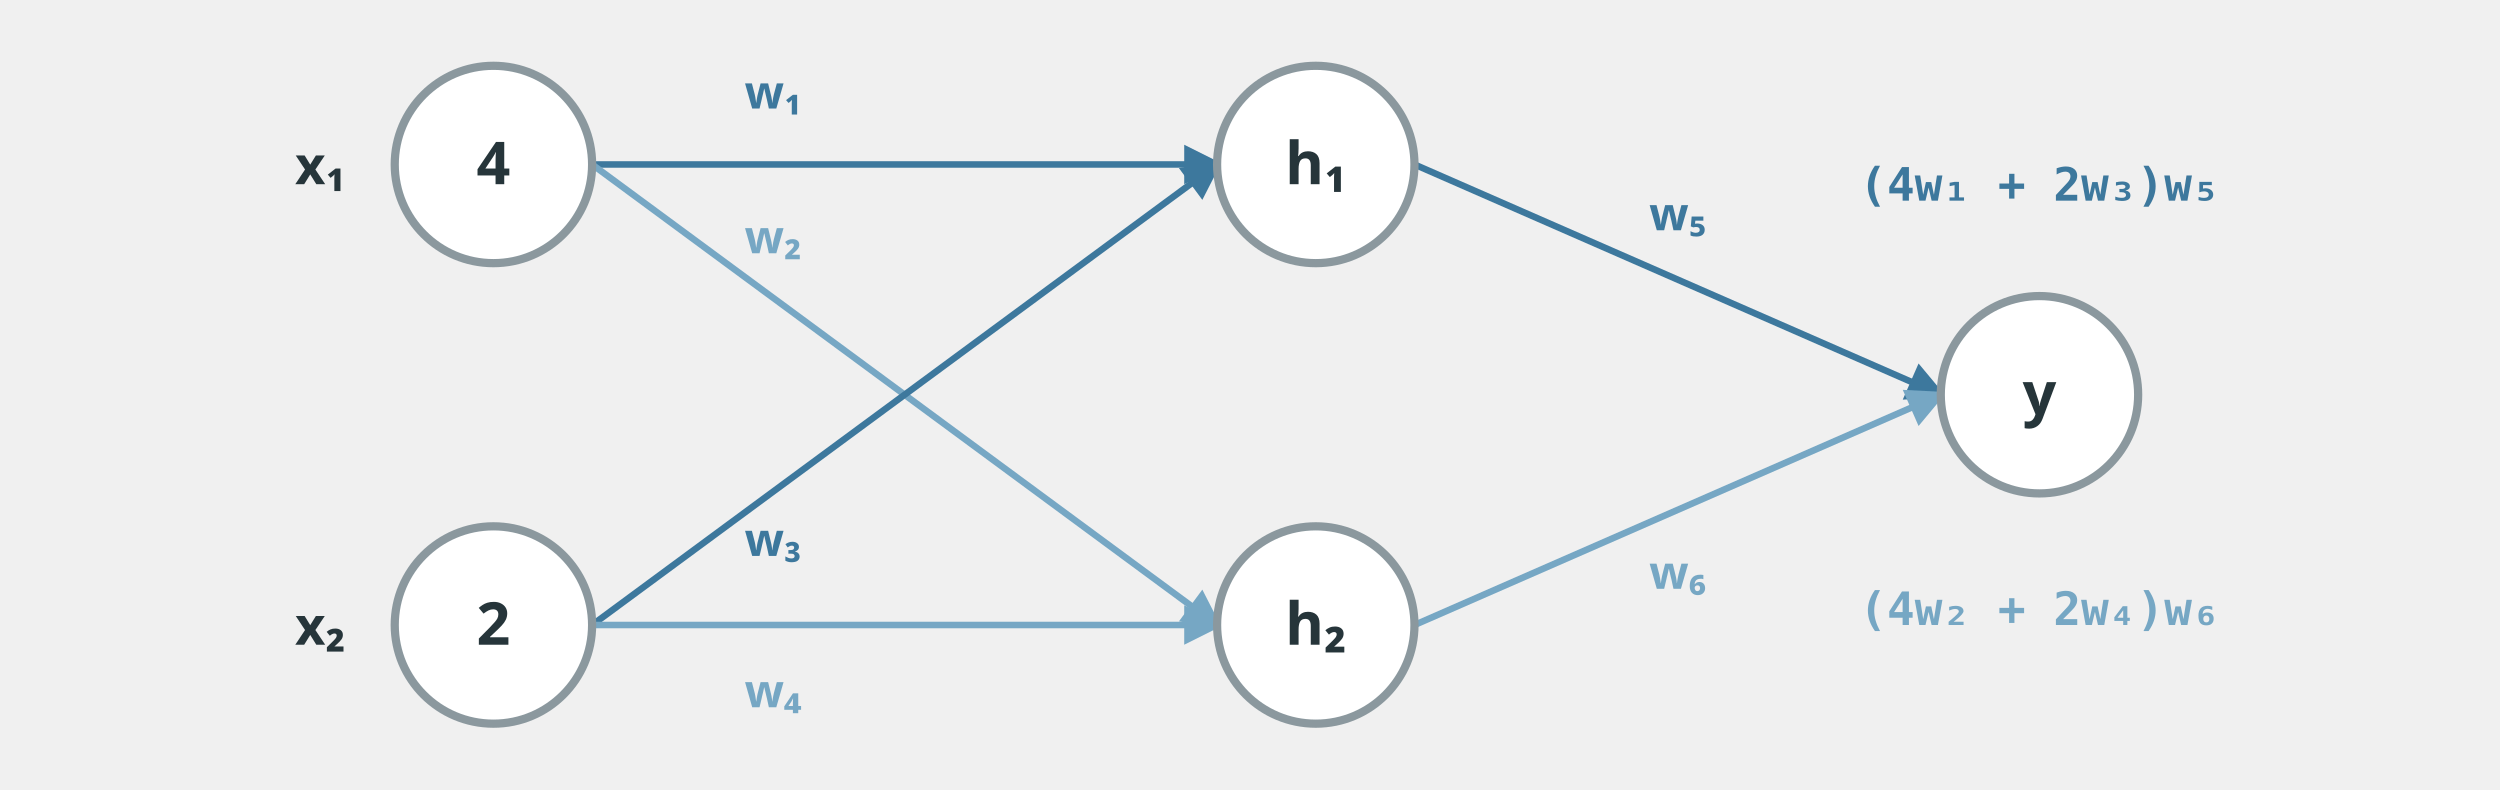
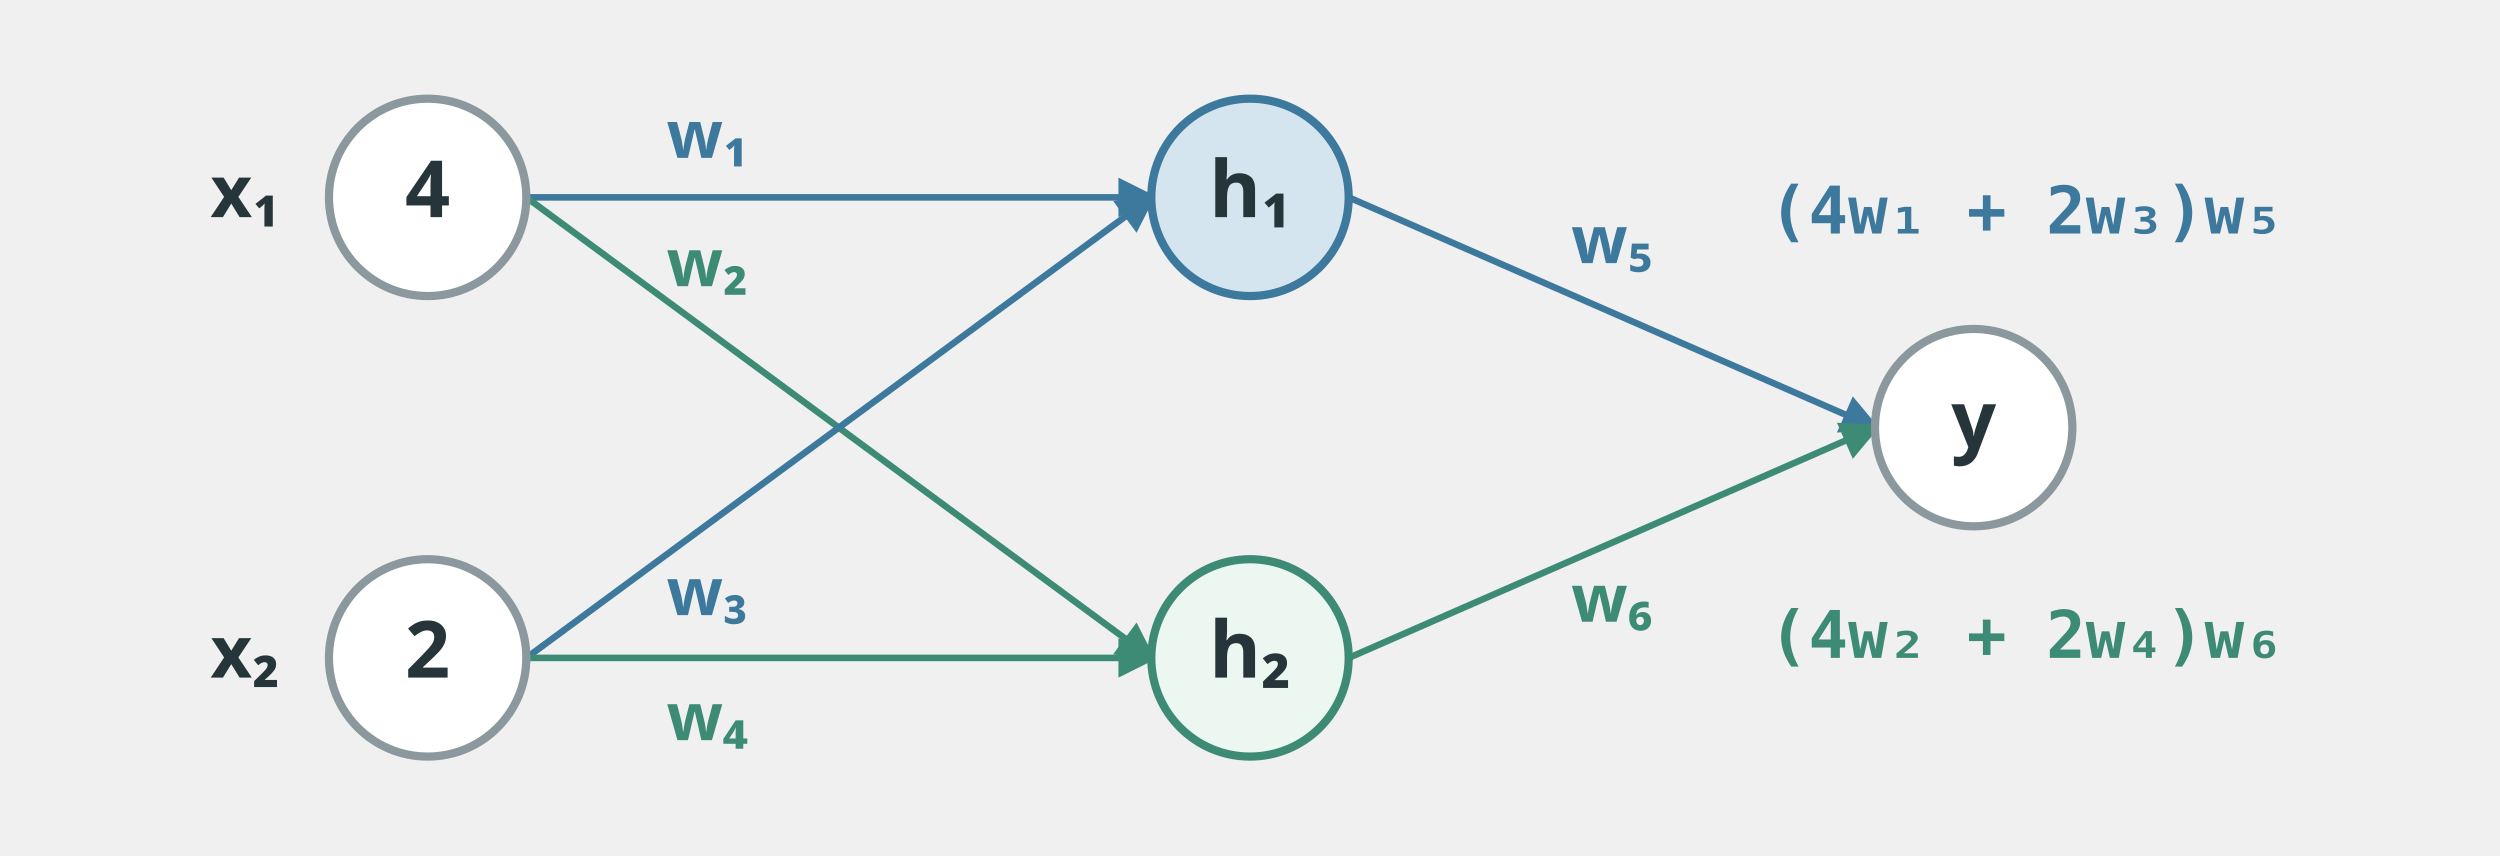
- <svg xmlns="http://www.w3.org/2000/svg" width="760" height="240" viewBox="0 55 760 240" role="img" aria-labelledby="title desc">
+ <svg xmlns="http://www.w3.org/2000/svg" width="760" height="260" viewBox="0 45 760 260" role="img" aria-labelledby="title desc">
  <defs>
    <marker id="arrow" markerWidth="6" markerHeight="6" refX="5" refY="3" orient="auto">
      <path d="M0,0 L6,3 L0,6 Z" fill="context-stroke" />
    </marker>
  </defs>
-   <g fill="none" stroke-linecap="round" marker-end="url(#arrow)">
-     <line x1="180" y1="105" x2="370" y2="105" stroke="#3d789d" stroke-width="2" />
-     <line x1="180" y1="105" x2="370" y2="245" stroke="#76a7c4" stroke-width="2" />
-     <line x1="180" y1="245" x2="370" y2="105" stroke="#3d789d" stroke-width="2" />
-     <line x1="180" y1="245" x2="370" y2="245" stroke="#76a7c4" stroke-width="2" />
-     <line x1="430" y1="105" x2="590" y2="175" stroke="#3d789d" stroke-width="2" />
-     <line x1="430" y1="245" x2="590" y2="175" stroke="#76a7c4" stroke-width="2" />
-   </g>
-   <g fill="#3d789d" font-family="system-ui, sans-serif" font-size="14" font-weight="700" text-anchor="middle">
-     <text x="235" y="88">w₁</text>
-     <text x="235" y="132" fill="#76a7c4">w₂</text>
-     <text x="235" y="224">w₃</text>
-     <text x="235" y="270" fill="#76a7c4">w₄</text>
-     <text x="510" y="125">w₅</text>
-     <text x="510" y="234" fill="#76a7c4">w₆</text>
-   </g>
-   <g stroke-width="2.5">
-     <circle cx="150" cy="105" r="30" fill="#ffffff" stroke="#8b989e" />
-     <circle cx="150" cy="245" r="30" fill="#ffffff" stroke="#8b989e" />
-     <circle cx="400" cy="105" r="30" fill="#ffffff" stroke="#8b989e" />
-     <circle cx="400" cy="245" r="30" fill="#ffffff" stroke="#8b989e" />
-     <circle cx="620" cy="175" r="30" fill="#ffffff" stroke="#8b989e" />
-   </g>
-   <g fill="#26353a" font-family="system-ui, sans-serif" text-anchor="middle">
-     <text x="150" y="111" font-size="18" font-weight="700">4</text>
-     <text x="150" y="251" font-size="18" font-weight="700">2</text>
-     <text x="400" y="111" font-size="18" font-weight="700">h₁</text>
-     <text x="400" y="251" font-size="18" font-weight="700">h₂</text>
-     <text x="620" y="181" font-size="18" font-weight="700">y</text>
-   </g>
-   <g font-family="ui-monospace, SFMono-Regular, Menlo, monospace" font-size="14" font-weight="600" text-anchor="middle">
-     <text x="620" y="116" fill="#3d789d">(4w₁ + 2w₃)w₅</text>
-     <text x="620" y="245" fill="#76a7c4">(4w₂ + 2w₄)w₆</text>
-   </g>
-   <g fill="#26353a" font-family="system-ui, sans-serif" font-size="16" font-weight="700" text-anchor="end">
-     <text x="105" y="111">x₁</text>
-     <text x="105" y="251">x₂</text>
+   <g transform="translate(-20 0)">
+     <g fill="none" stroke-linecap="round" marker-end="url(#arrow)">
+       <line x1="180" y1="105" x2="370" y2="105" stroke="#3d789d" stroke-width="2" />
+       <line x1="180" y1="105" x2="370" y2="245" stroke="#3d8b75" stroke-width="2" />
+       <line x1="180" y1="245" x2="370" y2="105" stroke="#3d789d" stroke-width="2" />
+       <line x1="180" y1="245" x2="370" y2="245" stroke="#3d8b75" stroke-width="2" />
+       <line x1="430" y1="105" x2="590" y2="175" stroke="#3d789d" stroke-width="2" />
+       <line x1="430" y1="245" x2="590" y2="175" stroke="#3d8b75" stroke-width="2" />
+     </g>
+     <g fill="#3d789d" font-family="system-ui, sans-serif" font-size="20" font-weight="700" text-anchor="middle">
+       <text x="235" y="93">w₁</text>
+       <text x="235" y="132" fill="#3d8b75">w₂</text>
+       <text x="235" y="232">w₃</text>
+       <text x="235" y="270" fill="#3d8b75">w₄</text>
+       <text x="510" y="125">w₅</text>
+       <text x="510" y="234" fill="#3d8b75">w₆</text>
+     </g>
+     <g stroke-width="2.5">
+       <circle cx="150" cy="105" r="30" fill="#ffffff" stroke="#8b989e" />
+       <circle cx="150" cy="245" r="30" fill="#ffffff" stroke="#8b989e" />
+       <circle cx="400" cy="105" r="30" fill="#d5e5ef" stroke="#3d789d" />
+       <circle cx="400" cy="245" r="30" fill="#edf7f2" stroke="#3d8b75" />
+       <circle cx="620" cy="175" r="30" fill="#ffffff" stroke="#8b989e" />
+     </g>
+     <g fill="#26353a" font-family="system-ui, sans-serif" text-anchor="middle">
+       <text x="150" y="111" font-size="24" font-weight="700">4</text>
+       <text x="150" y="251" font-size="24" font-weight="700">2</text>
+       <text x="400" y="111" font-size="24" font-weight="700">h₁</text>
+       <text x="400" y="251" font-size="24" font-weight="700">h₂</text>
+       <text x="620" y="181" font-size="24" font-weight="700">y</text>
+     </g>
+     <g font-family="ui-monospace, SFMono-Regular, Menlo, monospace" font-size="20" font-weight="600" text-anchor="middle">
+       <text x="636" y="116" fill="#3d789d">(4w₁ + 2w₃)w₅</text>
+       <text x="636" y="245" fill="#3d8b75">(4w₂ + 2w₄)w₆</text>
+     </g>
+     <g fill="#26353a" font-family="system-ui, sans-serif" font-size="22" font-weight="700" text-anchor="end">
+       <text x="105" y="111">x₁</text>
+       <text x="105" y="251">x₂</text>
+     </g>
  </g>
</svg>
